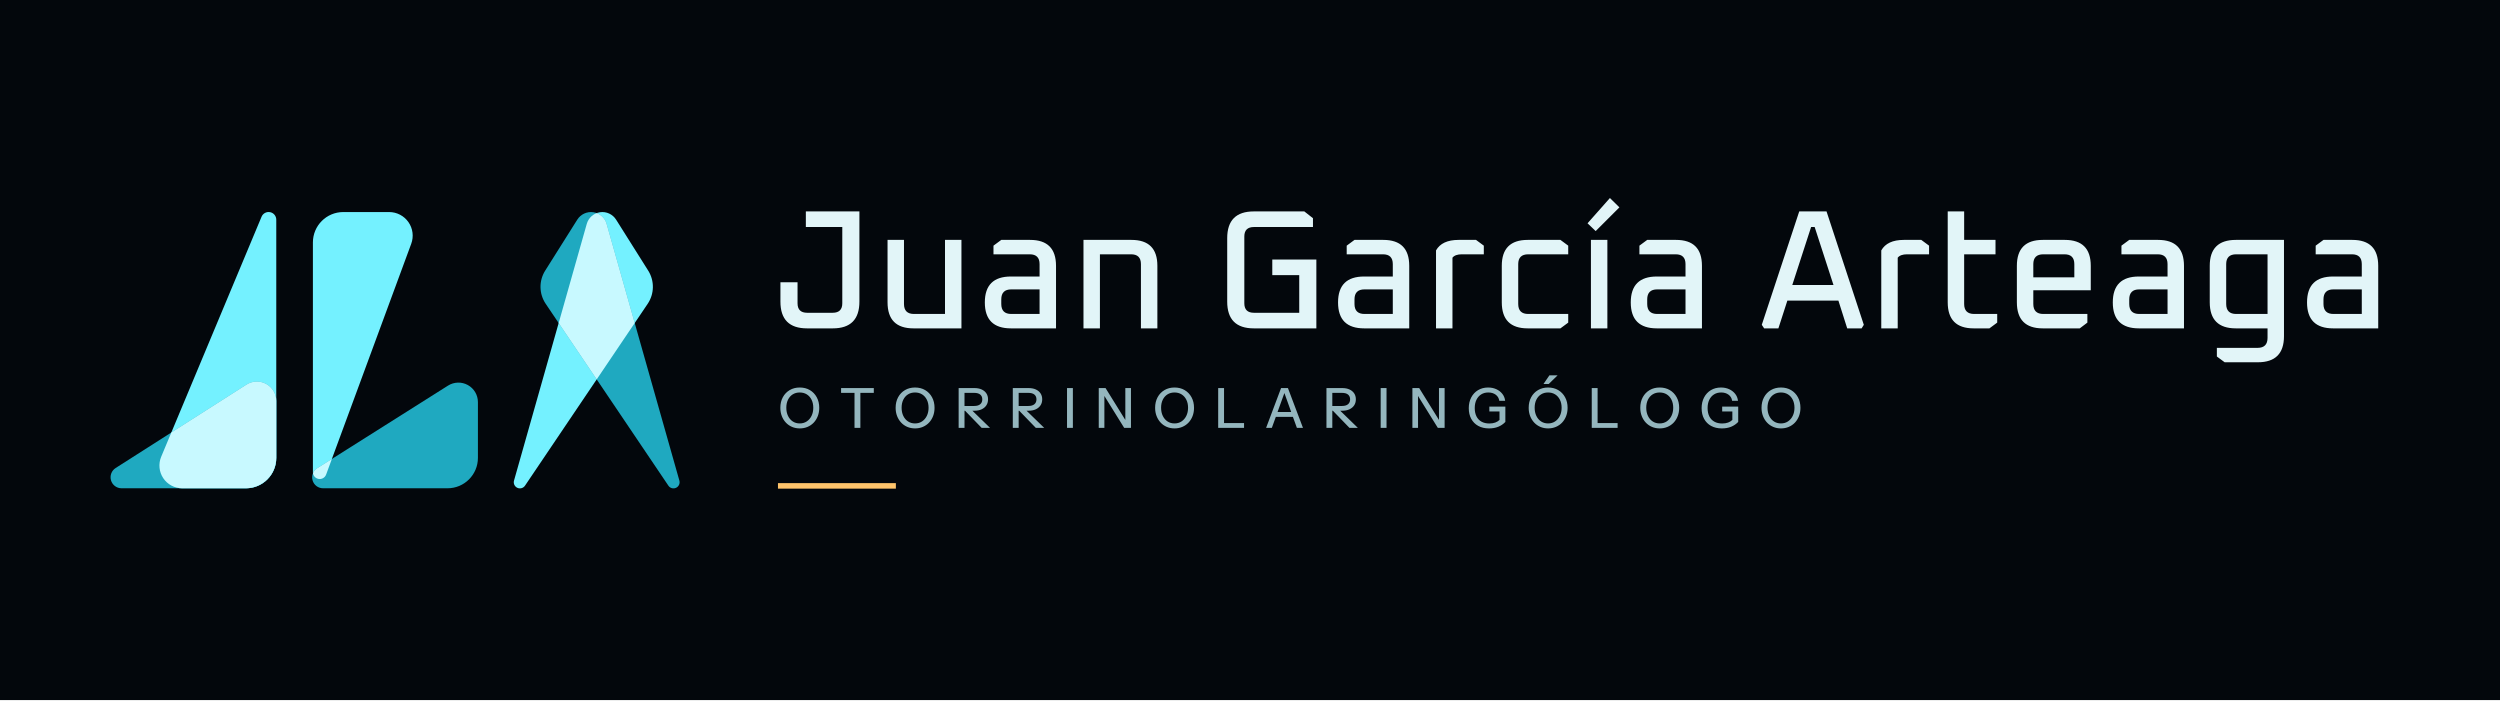
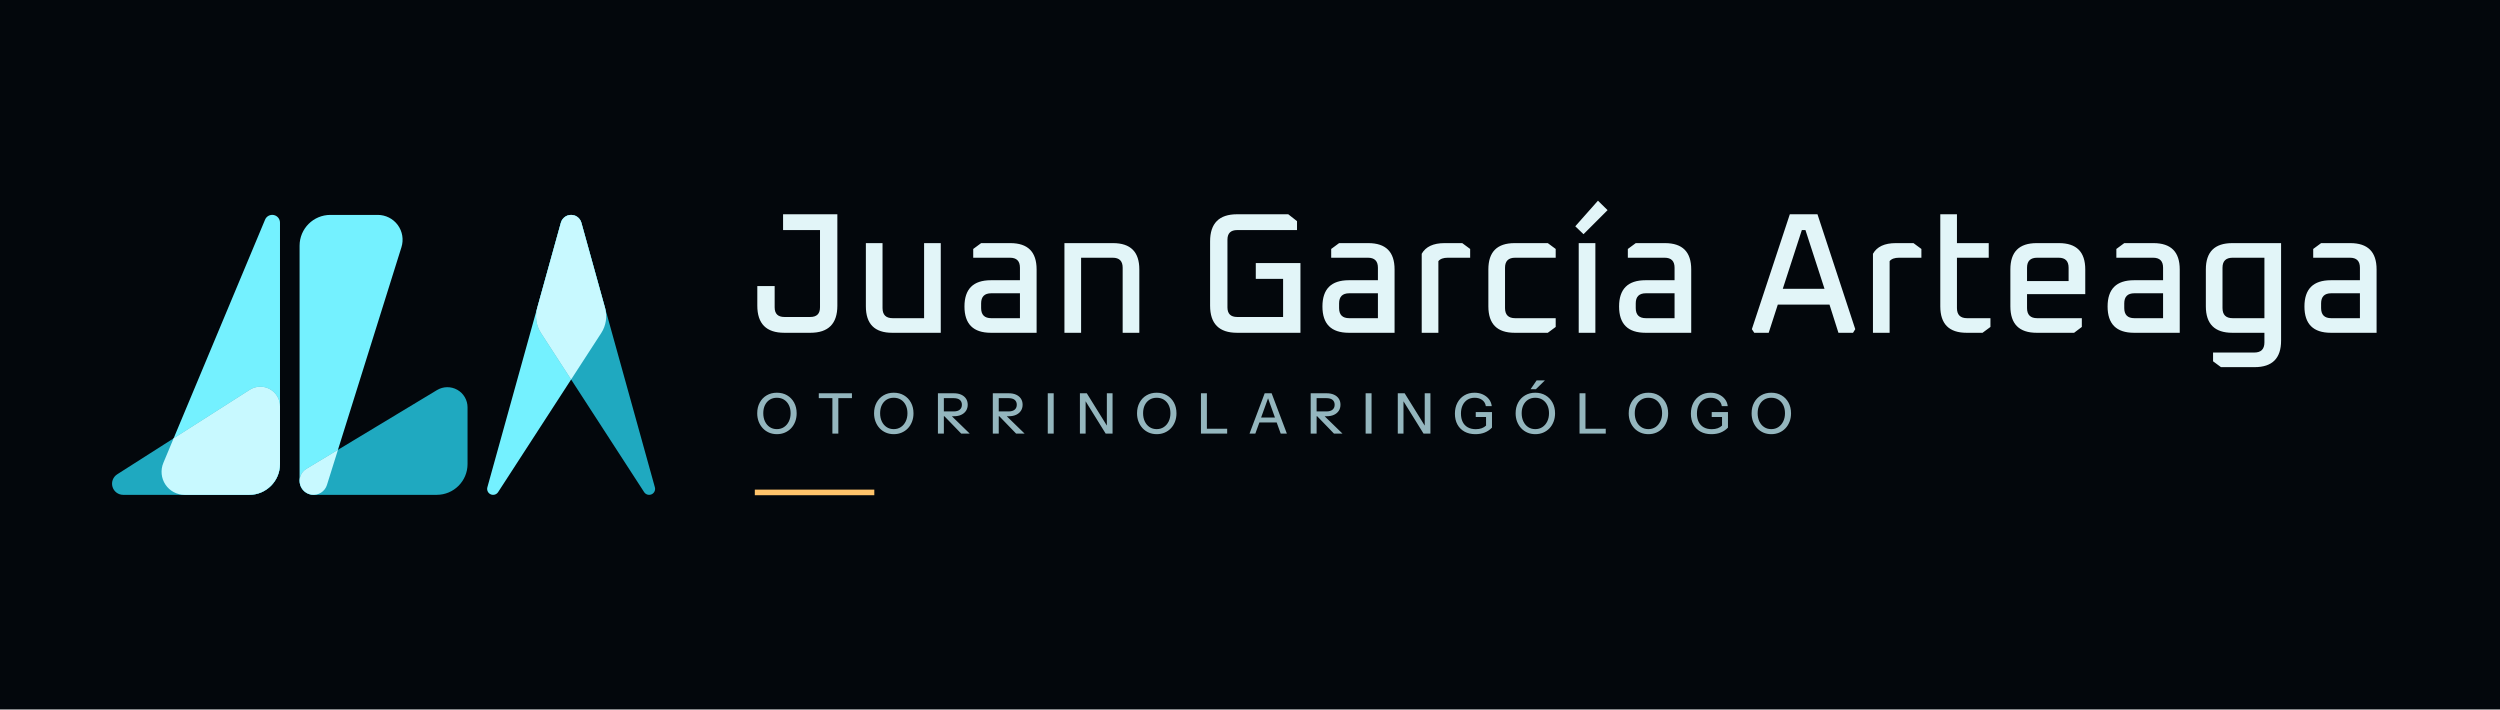
- <svg xmlns="http://www.w3.org/2000/svg" viewBox="0 0 1357 380" width="1357" height="380">
+ <svg xmlns="http://www.w3.org/2000/svg" viewBox="0 0 1339 380" width="1339" height="380">
  <rect width="100%" height="100%" fill="#03070c" />
  <g id="jga" transform="translate(60 115.101) scale(1.49935)">
    <defs>
      <clipPath id="jga-0">
        <path d="M54.67 1.7A2.77 2.77 0 0 1 60 2.77L60 89A11 11 0 0 1 49 100L25.92 100A8.23 8.23 0 0 1 18.33 88.6Z" />
      </clipPath>
      <clipPath id="jga-1">
-         <path d="M73.26 11A11 11 0 0 1 84.26 0L100.86 0A8.53 8.53 0 0 1 108.86 11.48L78.06 95A2.47 2.47 0 0 1 73.26 94.14Z" />
+         <path d="M67 11A11 11 0 0 1 78 0L94.92 0A8.87 8.87 0 0 1 103.39 11.53L76.77 96.49A5 5 0 0 1 67 95Z" />
      </clipPath>
      <clipPath id="jga-2">
-         <path d="M150.07 99.02A2.22 2.22 0 0 1 146.08 97.17L172.41 4.27A5.87 5.87 0 0 1 183.02 2.74L194.65 21.21A11 11 0 0 1 194.46 33.22Z" />
+         <path d="M167.66 2.78A3.8 3.8 0 0 0 160.34 2.78L134.08 97.3A2.13 2.13 0 0 0 137.92 99.03L174.76 42.2A11 11 0 0 0 176.13 33.27Z" />
      </clipPath>
    </defs>
    <path fill="#74f1ff" d="M54.67 1.7A2.77 2.77 0 0 1 60 2.77L60 89A11 11 0 0 1 49 100L25.92 100A8.23 8.23 0 0 1 18.33 88.6Z" />
    <path fill="#1fa9c0" d="M1.84 92.67A3.98 3.98 0 0 0 3.97 100L49 100A11 11 0 0 0 60 89L60 68.39A7.02 7.02 0 0 0 49.2 62.47Z" />
    <path fill="#c8f9ff" clip-path="url(#jga-0)" d="M1.84 92.67A3.98 3.98 0 0 0 3.97 100L49 100A11 11 0 0 0 60 89L60 68.39A7.02 7.02 0 0 0 49.2 62.47Z" />
-     <path fill="#74f1ff" d="M73.26 11A11 11 0 0 1 84.26 0L100.86 0A8.53 8.53 0 0 1 108.86 11.48L78.06 95A2.47 2.47 0 0 1 73.26 94.14Z" />
-     <path fill="#1fa9c0" d="M74.84 92.72A3.94 3.94 0 0 0 76.94 100L122 100A11 11 0 0 0 133 89L133 68.8A7.06 7.06 0 0 0 122.18 62.83Z" />
-     <path fill="#c8f9ff" clip-path="url(#jga-1)" d="M74.84 92.72A3.94 3.94 0 0 0 76.94 100L122 100A11 11 0 0 0 133 89L133 68.8A7.06 7.06 0 0 0 122.18 62.83Z" />
-     <path fill="#74f1ff" d="M150.07 99.02A2.22 2.22 0 0 1 146.08 97.17L172.41 4.27A5.87 5.87 0 0 1 183.02 2.74L194.65 21.21A11 11 0 0 1 194.46 33.22Z" />
-     <path fill="#1fa9c0" d="M201.93 99.02A2.22 2.22 0 0 0 205.92 97.17L179.59 4.27A5.87 5.87 0 0 0 168.98 2.74L157.35 21.21A11 11 0 0 0 157.54 33.22Z" />
-     <path fill="#c8f9ff" clip-path="url(#jga-2)" d="M201.93 99.02A2.22 2.22 0 0 0 205.92 97.17L179.59 4.27A5.87 5.87 0 0 0 168.98 2.74L157.35 21.21A11 11 0 0 0 157.54 33.22Z" />
+     <path fill="#74f1ff" d="M67 11A11 11 0 0 1 78 0L94.92 0A8.87 8.87 0 0 1 103.39 11.53L76.77 96.49A5 5 0 0 1 67 95Z" />
+     <path fill="#1fa9c0" d="M69.42 90.72A5 5 0 0 0 72 100L116 100A11 11 0 0 0 127 89L127 68.75A7.2 7.2 0 0 0 116.08 62.58Z" />
+     <path fill="#c8f9ff" clip-path="url(#jga-1)" d="M69.42 90.72A5 5 0 0 0 72 100L116 100A11 11 0 0 0 127 89L127 68.75A7.2 7.2 0 0 0 116.08 62.58Z" />
+     <path fill="#74f1ff" d="M167.66 2.78A3.8 3.8 0 0 0 160.34 2.78L134.08 97.3A2.13 2.13 0 0 0 137.92 99.03L174.76 42.2A11 11 0 0 0 176.13 33.27Z" />
+     <path fill="#1fa9c0" d="M160.34 2.78A3.8 3.8 0 0 1 167.66 2.78L193.92 97.3A2.13 2.13 0 0 1 190.08 99.03L153.24 42.2A11 11 0 0 1 151.87 33.27Z" />
+     <path fill="#c8f9ff" clip-path="url(#jga-2)" d="M160.34 2.78A3.8 3.8 0 0 1 167.66 2.78L193.92 97.3A2.13 2.13 0 0 1 190.08 99.03L153.24 42.2A11 11 0 0 1 151.87 33.27Z" />
  </g>
-   <g transform="translate(-79.66 0)">
+   <g transform="translate(-97.66 0)">
    <path d="M503.275 163.704V153.216H512.567V164.624Q512.567 169.776 517.811 169.776H531.611Q536.855 169.776 536.855 164.624V123.224H517.075V114.76H546.147V163.704Q546.147 178.24 531.703 178.24H517.719Q503.275 178.24 503.275 163.704ZM561.419 164.072V130.216H570.343V164.992Q570.343 170.42 575.771 170.42H592.607V130.216H601.531V178.24H575.495Q561.419 178.24 561.419 164.072ZM628.395 178.24Q614.227 178.24 614.227 164.164Q614.227 150.088 628.395 150.088H643.943V143.372Q643.943 138.036 638.607 138.036H618.919V133.344L623.151 130.216H638.791Q652.867 130.216 652.867 144.292V178.24ZM623.151 164.992Q623.151 170.42 628.579 170.42H643.943V157.08H628.579Q623.151 157.08 623.151 162.508ZM667.771 178.24V130.216H693.807Q707.883 130.216 707.883 144.292V178.24H698.959V143.372Q698.959 138.036 693.623 138.036H676.695V178.24ZM745.787 163.704V129.296Q745.787 114.76 760.231 114.76H787.647L792.339 118.44V123.224H760.323Q755.079 123.224 755.079 128.376V164.624Q755.079 169.776 760.323 169.776H784.887V149.352H770.259V140.888H794.179V178.24H760.231Q745.787 178.24 745.787 163.704ZM820.123 178.24Q805.955 178.24 805.955 164.164Q805.955 150.088 820.123 150.088H835.671V143.372Q835.671 138.036 830.335 138.036H810.647V133.344L814.879 130.216H830.519Q844.595 130.216 844.595 144.292V178.24ZM814.879 164.992Q814.879 170.42 820.307 170.42H835.671V157.08H820.307Q814.879 157.08 814.879 162.508ZM859.131 178.24V135.92Q862.351 130.216 871.367 130.216H880.843L885.075 133.344V138.036H873.115Q869.527 138.036 868.055 139.876V178.24ZM894.827 164.072V144.292Q894.827 130.216 908.903 130.216H926.659L930.891 133.344V138.036H909.179Q903.751 138.036 903.751 143.372V164.992Q903.751 170.42 909.179 170.42H930.891V175.112L926.659 178.24H908.903Q894.827 178.24 894.827 164.072ZM943.219 178.24V130.216H952.143V178.24ZM941.379 121.2 953.523 107.492 958.675 112.552 945.795 125.432ZM979.007 178.24Q964.839 178.24 964.839 164.164Q964.839 150.088 979.007 150.088H994.555V143.372Q994.555 138.036 989.219 138.036H969.531V133.344L973.763 130.216H989.403Q1003.479 130.216 1003.479 144.292V178.24ZM973.763 164.992Q973.763 170.42 979.191 170.42H994.555V157.08H979.191Q973.763 157.08 973.763 162.508ZM1035.955 176.308 1056.287 114.76H1071.099L1091.339 176.308L1090.143 178.24H1082.323L1077.539 163.152H1049.847L1044.971 178.24H1037.243ZM1052.515 154.688H1074.871L1064.659 123.224H1062.727ZM1100.815 178.24V135.92Q1104.035 130.216 1113.051 130.216H1122.527L1126.759 133.344V138.036H1114.799Q1111.211 138.036 1109.739 139.876V178.24ZM1136.879 164.072V114.76H1145.803V130.216H1162.823V138.036H1145.803V164.992Q1145.803 170.42 1151.231 170.42H1163.743V175.112L1159.511 178.24H1150.955Q1136.879 178.24 1136.879 164.072ZM1174.415 164.072V144.292Q1174.415 130.216 1188.491 130.216H1200.451Q1214.527 130.216 1214.527 144.292V157.54H1183.339V164.992Q1183.339 170.42 1188.767 170.42H1212.687V175.112L1208.547 178.24H1188.491Q1174.415 178.24 1174.415 164.072ZM1183.339 150.548H1205.603V143.372Q1205.603 138.036 1200.267 138.036H1188.767Q1183.339 138.036 1183.339 143.372ZM1240.655 178.24Q1226.487 178.24 1226.487 164.164Q1226.487 150.088 1240.655 150.088H1256.203V143.372Q1256.203 138.036 1250.867 138.036H1231.179V133.344L1235.411 130.216H1251.051Q1265.127 130.216 1265.127 144.292V178.24ZM1235.411 164.992Q1235.411 170.42 1240.839 170.42H1256.203V157.08H1240.839Q1235.411 157.08 1235.411 162.508ZM1279.111 164.072V144.292Q1279.111 130.216 1293.279 130.216H1319.407V182.472Q1319.407 196.64 1305.239 196.64H1287.207L1282.975 193.512V188.82H1305.055Q1310.483 188.82 1310.483 183.392V178.24H1293.279Q1279.111 178.24 1279.111 164.072ZM1288.035 164.992Q1288.035 170.42 1293.463 170.42H1310.483V138.036H1293.463Q1288.035 138.036 1288.035 143.372ZM1346.087 178.24Q1331.919 178.24 1331.919 164.164Q1331.919 150.088 1346.087 150.088H1361.635V143.372Q1361.635 138.036 1356.299 138.036H1336.611V133.344L1340.843 130.216H1356.483Q1370.559 130.216 1370.559 144.292V178.24ZM1340.843 164.992Q1340.843 170.42 1346.271 170.42H1361.635V157.08H1346.271Q1340.843 157.08 1340.843 162.508Z" fill="#e2f5f8" />
    <path d="M513.789 232.54Q511.479 232.54 509.559 231.715Q507.639 230.89 506.229 229.39Q504.819 227.89 504.024 225.85Q503.229 223.81 503.229 221.35Q503.229 218.11 504.579 215.62Q505.929 213.13 508.314 211.735Q510.699 210.34 513.759 210.34Q516.879 210.34 519.249 211.735Q521.619 213.13 522.984 215.62Q524.349 218.11 524.349 221.38Q524.349 223.81 523.554 225.865Q522.759 227.92 521.349 229.405Q519.939 230.89 518.004 231.715Q516.069 232.54 513.789 232.54ZM513.759 229.84Q515.919 229.84 517.569 228.745Q519.219 227.65 520.164 225.73Q521.109 223.81 521.109 221.32Q521.109 218.86 520.179 216.985Q519.249 215.11 517.599 214.075Q515.949 213.04 513.759 213.04Q511.569 213.04 509.934 214.075Q508.299 215.11 507.384 216.97Q506.469 218.83 506.469 221.32Q506.469 223.84 507.399 225.76Q508.329 227.68 509.964 228.76Q511.599 229.84 513.759 229.84ZM543.489 232.24V213.25H536.199V210.64H553.959V213.25H546.669V232.24ZM576.369 232.54Q574.059 232.54 572.139 231.715Q570.219 230.89 568.809 229.39Q567.399 227.89 566.604 225.85Q565.809 223.81 565.809 221.35Q565.809 218.11 567.159 215.62Q568.509 213.13 570.894 211.735Q573.279 210.34 576.339 210.34Q579.459 210.34 581.829 211.735Q584.199 213.13 585.564 215.62Q586.929 218.11 586.929 221.38Q586.929 223.81 586.134 225.865Q585.339 227.92 583.929 229.405Q582.519 230.89 580.584 231.715Q578.649 232.54 576.369 232.54ZM576.339 229.84Q578.499 229.84 580.149 228.745Q581.799 227.65 582.744 225.73Q583.689 223.81 583.689 221.32Q583.689 218.86 582.759 216.985Q581.829 215.11 580.179 214.075Q578.529 213.04 576.339 213.04Q574.149 213.04 572.514 214.075Q570.879 215.11 569.964 216.97Q569.049 218.83 569.049 221.32Q569.049 223.84 569.979 225.76Q570.909 227.68 572.544 228.76Q574.179 229.84 576.339 229.84ZM600.009 232.24V210.64H608.529Q610.869 210.64 612.519 211.405Q614.169 212.17 615.069 213.535Q615.969 214.9 615.969 216.76Q615.969 218.62 615.069 220.0Q614.169 221.38 612.519 222.16Q610.869 222.94 608.529 222.94H607.479L617.049 232.24H612.489L603.489 222.94H603.189V232.24ZM603.189 220.36H608.439Q610.599 220.36 611.724 219.415Q612.849 218.47 612.849 216.79Q612.849 215.11 611.739 214.18Q610.629 213.25 608.439 213.25H603.189ZM629.409 232.24V210.64H637.929Q640.269 210.64 641.919 211.405Q643.569 212.17 644.469 213.535Q645.369 214.9 645.369 216.76Q645.369 218.62 644.469 220.0Q643.569 221.38 641.919 222.16Q640.269 222.94 637.929 222.94H636.879L646.449 232.24H641.889L632.889 222.94H632.589V232.24ZM632.589 220.36H637.839Q639.999 220.36 641.124 219.415Q642.249 218.47 642.249 216.79Q642.249 215.11 641.139 214.18Q640.029 213.25 637.839 213.25H632.589ZM658.839 232.24V210.64H662.019V232.24ZM676.059 232.24V210.64H679.749L690.489 227.95V210.64H693.549V232.24H689.859L679.119 214.93V232.24ZM717.219 232.54Q714.909 232.54 712.989 231.715Q711.069 230.89 709.659 229.39Q708.249 227.89 707.454 225.85Q706.659 223.81 706.659 221.35Q706.659 218.11 708.009 215.62Q709.359 213.13 711.744 211.735Q714.129 210.34 717.189 210.34Q720.309 210.34 722.679 211.735Q725.049 213.13 726.414 215.62Q727.779 218.11 727.779 221.38Q727.779 223.81 726.984 225.865Q726.189 227.92 724.779 229.405Q723.369 230.89 721.434 231.715Q719.499 232.54 717.219 232.54ZM717.189 229.84Q719.349 229.84 720.999 228.745Q722.649 227.65 723.594 225.73Q724.539 223.81 724.539 221.32Q724.539 218.86 723.609 216.985Q722.679 215.11 721.029 214.075Q719.379 213.04 717.189 213.04Q714.999 213.04 713.364 214.075Q711.729 215.11 710.814 216.97Q709.899 218.83 709.899 221.32Q709.899 223.84 710.829 225.76Q711.759 227.68 713.394 228.76Q715.029 229.84 717.189 229.84ZM740.889 232.24V210.64H744.069V229.63H754.929V232.24ZM766.899 232.24 775.029 210.64H778.749L786.909 232.24H783.609L781.449 226.27H772.179L770.019 232.24ZM776.829 213.34 773.109 223.63H780.519ZM799.659 232.24V210.64H808.179Q810.519 210.64 812.169 211.405Q813.819 212.17 814.719 213.535Q815.619 214.9 815.619 216.76Q815.619 218.62 814.719 220.0Q813.819 221.38 812.169 222.16Q810.519 222.94 808.179 222.94H807.129L816.699 232.24H812.139L803.139 222.94H802.839V232.24ZM802.839 220.36H808.089Q810.249 220.36 811.374 219.415Q812.499 218.47 812.499 216.79Q812.499 215.11 811.389 214.18Q810.279 213.25 808.089 213.25H802.839ZM829.089 232.24V210.64H832.269V232.24ZM846.309 232.24V210.64H849.999L860.739 227.95V210.64H863.799V232.24H860.109L849.369 214.93V232.24ZM887.889 232.54Q884.499 232.54 882.039 231.175Q879.579 229.81 878.244 227.35Q876.909 224.89 876.909 221.56Q876.909 218.26 878.244 215.725Q879.579 213.19 881.949 211.765Q884.319 210.34 887.409 210.34Q889.869 210.34 891.864 211.255Q893.859 212.17 895.134 213.79Q896.409 215.41 896.649 217.54H893.469Q893.169 215.47 891.549 214.255Q889.929 213.04 887.499 213.04Q885.279 213.04 883.629 214.09Q881.979 215.14 881.064 217.03Q880.149 218.92 880.149 221.5Q880.149 224.11 881.079 225.985Q882.009 227.86 883.794 228.865Q885.579 229.87 888.099 229.87Q889.899 229.87 891.279 229.36Q892.599 228.88 893.589 227.95V223.33H888.069V220.69H896.769V229.03Q895.089 230.77 892.899 231.655Q890.709 232.54 887.889 232.54ZM919.989 232.54Q917.679 232.54 915.759 231.715Q913.839 230.89 912.429 229.39Q911.019 227.89 910.224 225.85Q909.429 223.81 909.429 221.35Q909.429 218.11 910.779 215.62Q912.129 213.13 914.514 211.735Q916.899 210.34 919.959 210.34Q923.079 210.34 925.449 211.735Q927.819 213.13 929.184 215.62Q930.549 218.11 930.549 221.38Q930.549 223.81 929.754 225.865Q928.959 227.92 927.549 229.405Q926.139 230.89 924.204 231.715Q922.269 232.54 919.989 232.54ZM919.959 229.84Q922.119 229.84 923.769 228.745Q925.419 227.65 926.364 225.73Q927.309 223.81 927.309 221.32Q927.309 218.86 926.379 216.985Q925.449 215.11 923.799 214.075Q922.149 213.04 919.959 213.04Q917.769 213.04 916.134 214.075Q914.499 215.11 913.584 216.97Q912.669 218.83 912.669 221.32Q912.669 223.84 913.599 225.76Q914.529 227.68 916.164 228.76Q917.799 229.84 919.959 229.84ZM920.289 208.45H917.439L920.679 203.74H925.119ZM943.659 232.24V210.64H946.839V229.63H957.699V232.24ZM980.559 232.54Q978.249 232.54 976.329 231.715Q974.409 230.89 972.999 229.39Q971.589 227.89 970.794 225.85Q969.999 223.81 969.999 221.35Q969.999 218.11 971.349 215.62Q972.699 213.13 975.084 211.735Q977.469 210.34 980.529 210.34Q983.649 210.34 986.019 211.735Q988.389 213.13 989.754 215.62Q991.119 218.11 991.119 221.38Q991.119 223.81 990.324 225.865Q989.529 227.92 988.119 229.405Q986.709 230.89 984.774 231.715Q982.839 232.54 980.559 232.54ZM980.529 229.84Q982.689 229.84 984.339 228.745Q985.989 227.65 986.934 225.73Q987.879 223.81 987.879 221.32Q987.879 218.86 986.949 216.985Q986.019 215.11 984.369 214.075Q982.719 213.04 980.529 213.04Q978.339 213.04 976.704 214.075Q975.069 215.11 974.154 216.97Q973.239 218.83 973.239 221.32Q973.239 223.84 974.169 225.76Q975.099 227.68 976.734 228.76Q978.369 229.84 980.529 229.84ZM1014.279 232.54Q1010.889 232.54 1008.429 231.175Q1005.969 229.81 1004.634 227.35Q1003.299 224.89 1003.299 221.56Q1003.299 218.26 1004.634 215.725Q1005.969 213.19 1008.339 211.765Q1010.709 210.34 1013.799 210.34Q1016.259 210.34 1018.254 211.255Q1020.249 212.17 1021.524 213.79Q1022.799 215.41 1023.039 217.54H1019.859Q1019.559 215.47 1017.939 214.255Q1016.319 213.04 1013.889 213.04Q1011.669 213.04 1010.019 214.09Q1008.369 215.14 1007.454 217.03Q1006.539 218.92 1006.539 221.5Q1006.539 224.11 1007.469 225.985Q1008.399 227.86 1010.184 228.865Q1011.969 229.87 1014.489 229.87Q1016.289 229.87 1017.669 229.36Q1018.989 228.88 1019.979 227.95V223.33H1014.459V220.69H1023.159V229.03Q1021.479 230.77 1019.289 231.655Q1017.099 232.54 1014.279 232.54ZM1046.379 232.54Q1044.069 232.54 1042.149 231.715Q1040.229 230.89 1038.819 229.39Q1037.409 227.89 1036.614 225.85Q1035.819 223.81 1035.819 221.35Q1035.819 218.11 1037.169 215.62Q1038.519 213.13 1040.904 211.735Q1043.289 210.34 1046.349 210.34Q1049.469 210.34 1051.839 211.735Q1054.209 213.13 1055.574 215.62Q1056.939 218.11 1056.939 221.38Q1056.939 223.81 1056.144 225.865Q1055.349 227.92 1053.939 229.405Q1052.529 230.89 1050.594 231.715Q1048.659 232.54 1046.379 232.54ZM1046.349 229.84Q1048.509 229.84 1050.159 228.745Q1051.809 227.65 1052.754 225.73Q1053.699 223.81 1053.699 221.32Q1053.699 218.86 1052.769 216.985Q1051.839 215.11 1050.189 214.075Q1048.539 213.04 1046.349 213.04Q1044.159 213.04 1042.524 214.075Q1040.889 215.11 1039.974 216.97Q1039.059 218.83 1039.059 221.32Q1039.059 223.84 1039.989 225.76Q1040.919 227.68 1042.554 228.76Q1044.189 229.84 1046.349 229.84Z" fill="#94b6be" />
    <rect x="501.939" y="262.24" width="64" height="3" fill="#ffc46b" />
  </g>
</svg>
